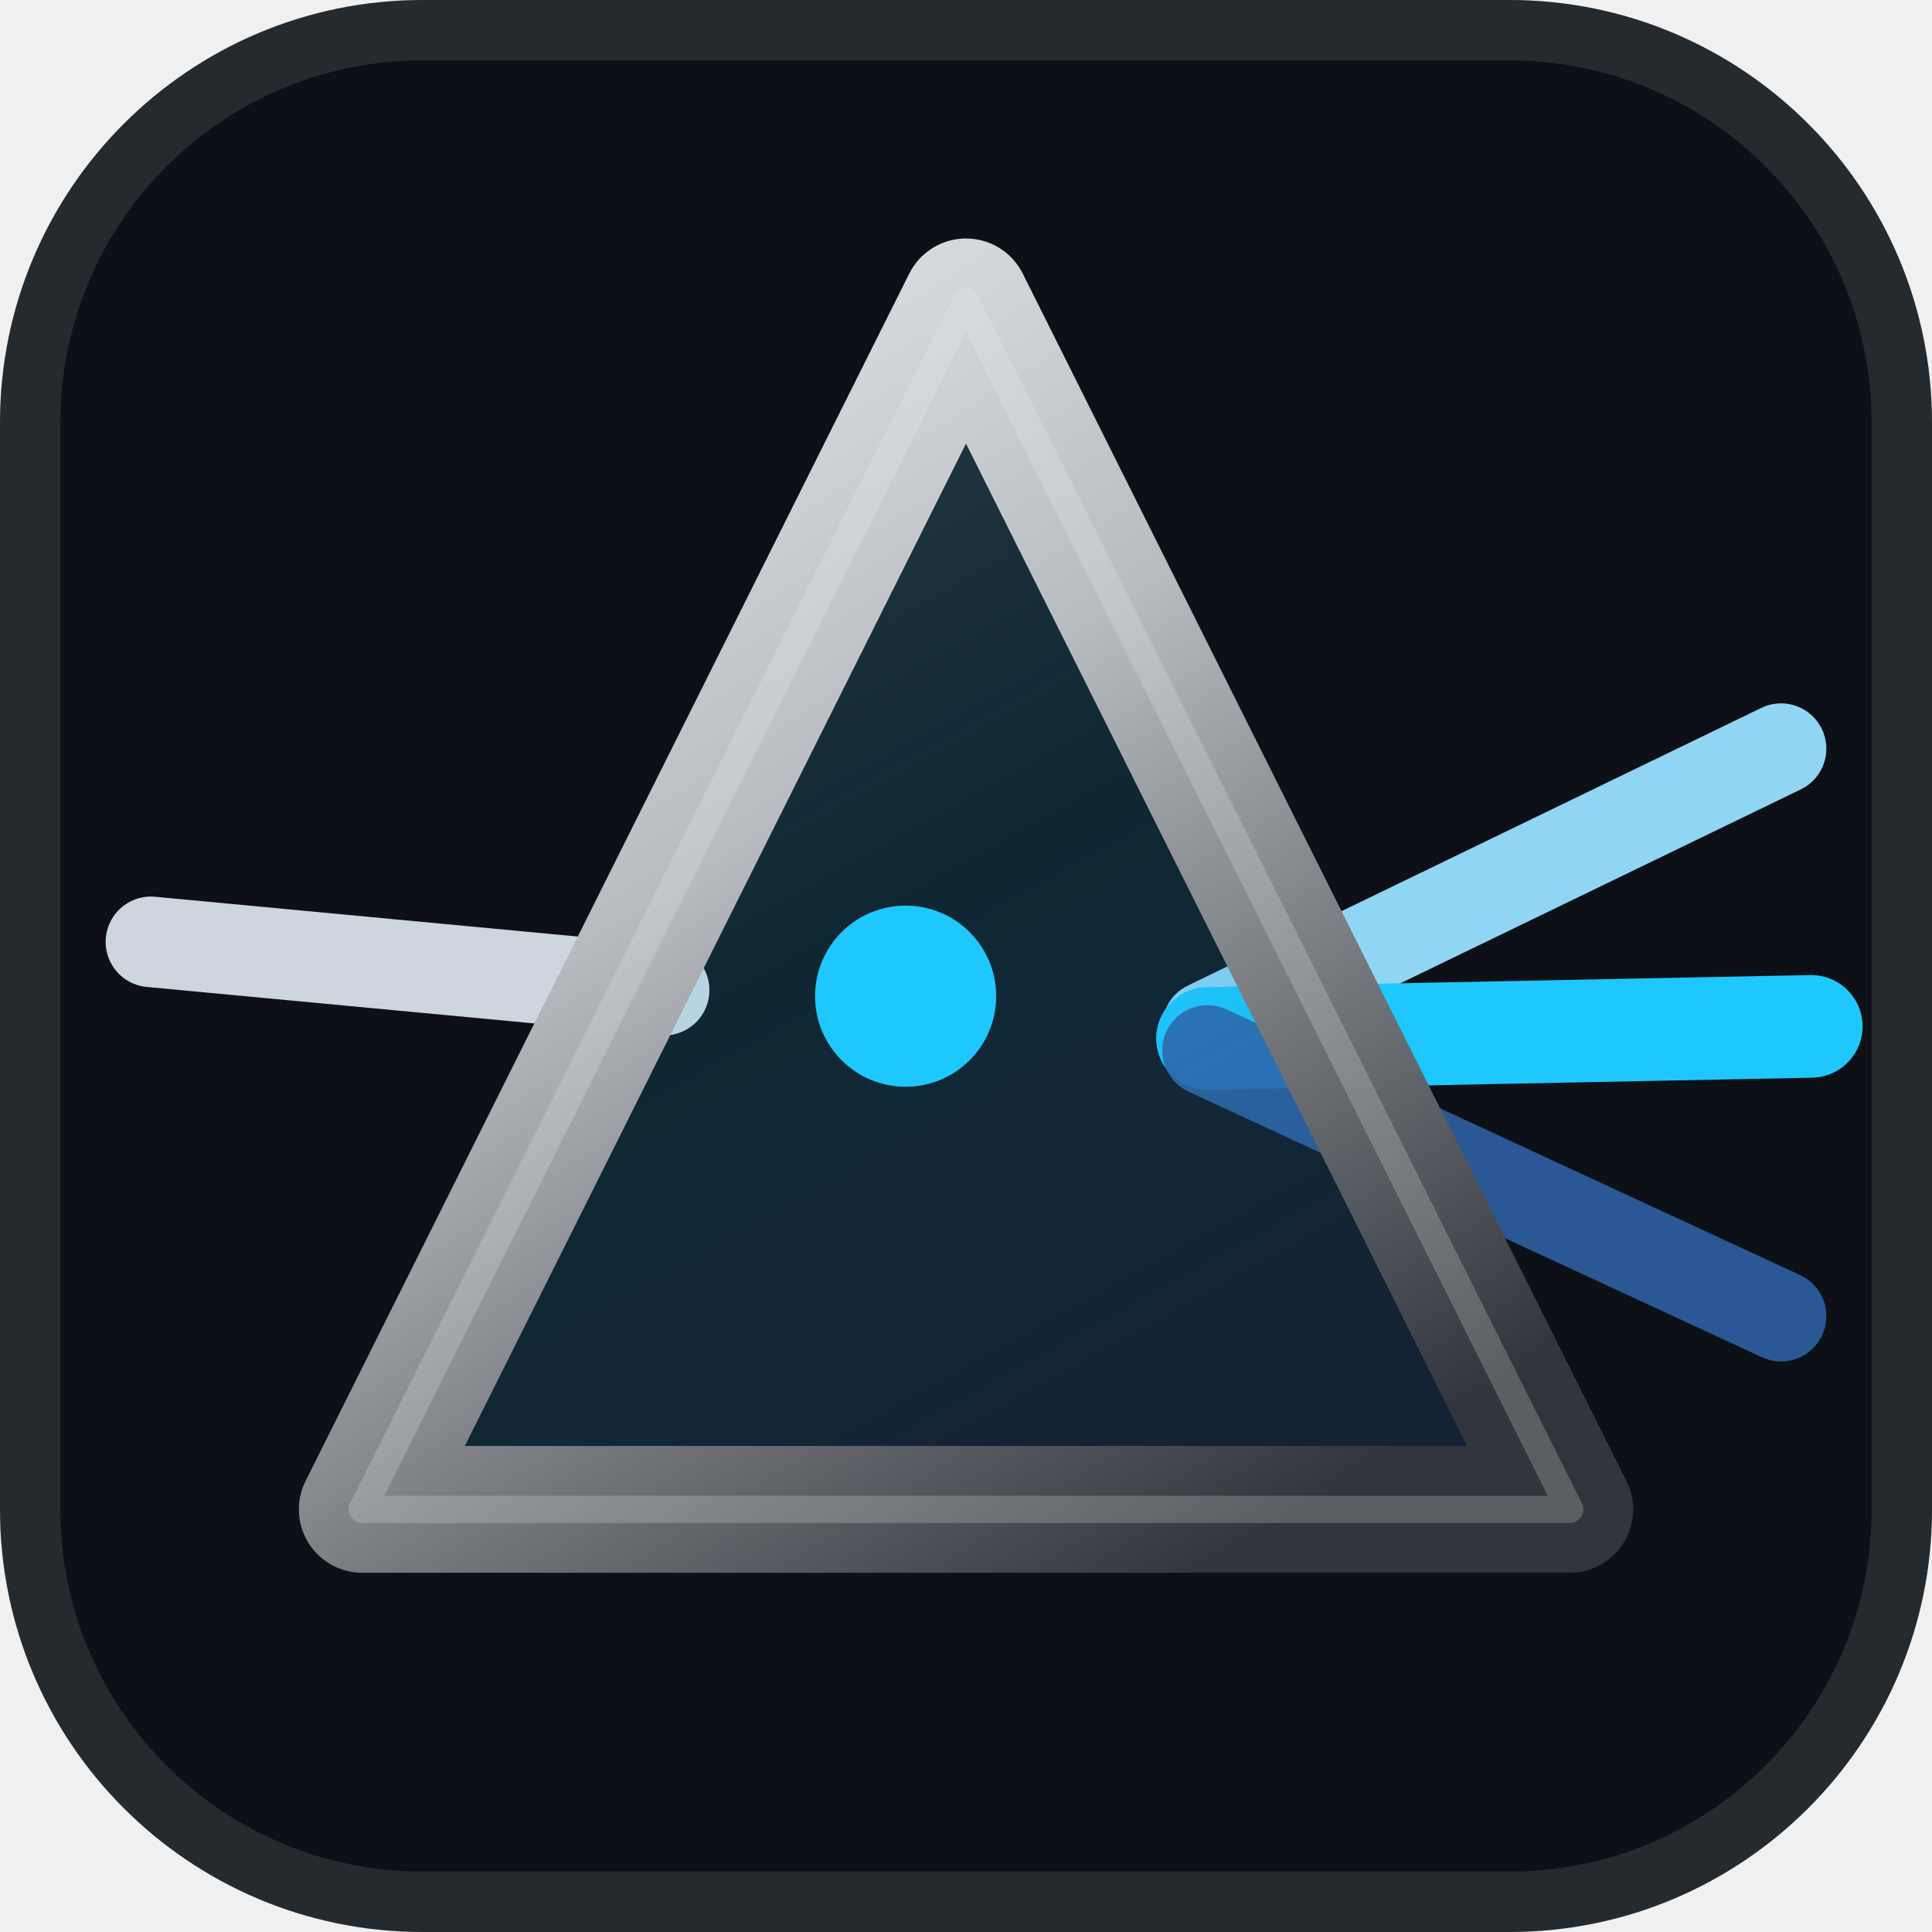
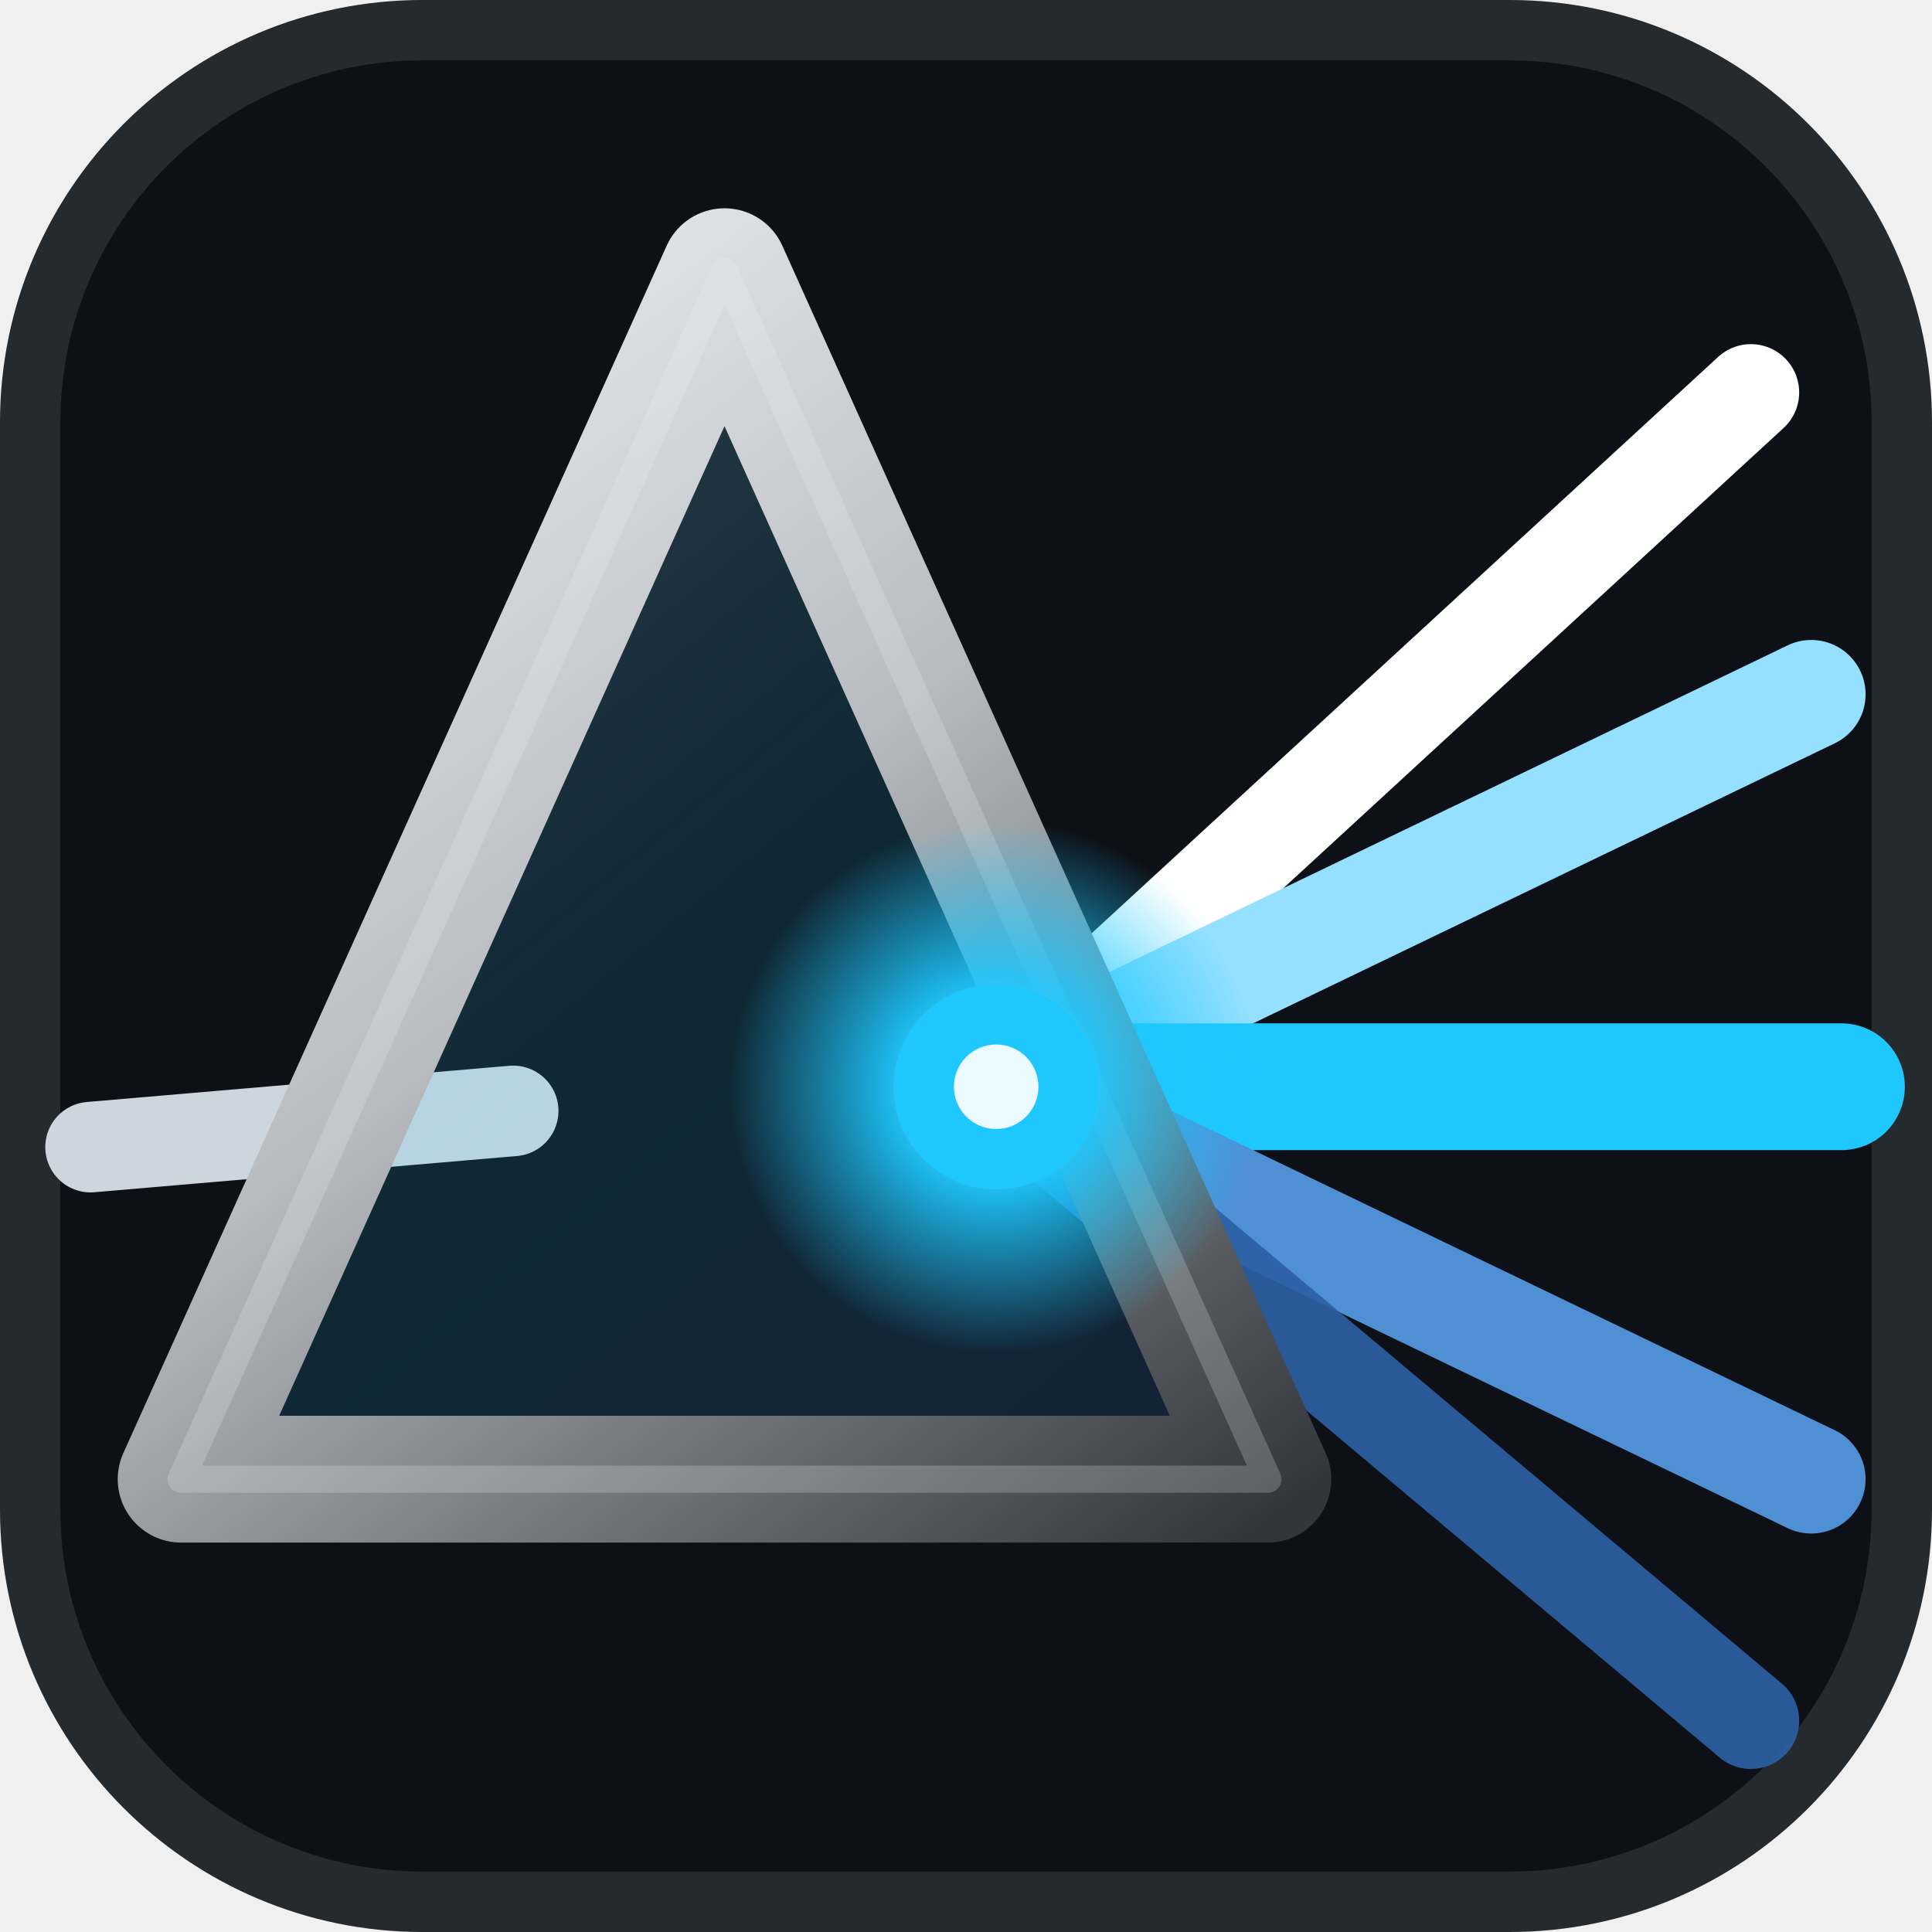
<svg xmlns="http://www.w3.org/2000/svg" viewBox="0 0 32 32">
  <defs>
-     <linearGradient id="pi-edge" x1="6" y1="4" x2="20" y2="26" gradientUnits="userSpaceOnUse">
+     <linearGradient id="pi-edge" x1="4" y1="5" x2="20" y2="26" gradientUnits="userSpaceOnUse">
      <stop offset="0" stop-color="#eef0f3" />
      <stop offset="0.45" stop-color="#b8bcc0" />
      <stop offset="1" stop-color="#32363c" />
    </linearGradient>
-     <linearGradient id="pi-body" x1="8" y1="6" x2="18" y2="24" gradientUnits="userSpaceOnUse">
+     <linearGradient id="pi-body" x1="4" y1="7" x2="18" y2="24" gradientUnits="userSpaceOnUse">
      <stop offset="0" stop-color="#9fb6c4" stop-opacity="0.26" />
      <stop offset="0.55" stop-color="#1ec8ff" stop-opacity="0.12" />
      <stop offset="1" stop-color="#2d5fa3" stop-opacity="0.22" />
    </linearGradient>
+     <radialGradient id="pi-core" cx="0.5" cy="0.5" r="0.5">
+       <stop offset="0" stop-color="#eafaff" />
+       <stop offset="0.4" stop-color="#1ec8ff" />
+       <stop offset="1" stop-color="#1ec8ff" stop-opacity="0" />
+     </radialGradient>
  </defs>
  <rect width="32" height="32" rx="7" fill="#0d1117" />
  <rect x="0.5" y="0.5" width="31" height="31" rx="6.5" fill="none" stroke="#dfe2e6" stroke-opacity="0.12" />
-   <path d="M2.5 15.6 L11 16.4" stroke="#cdd6de" stroke-width="1.5" stroke-linecap="round" />
-   <path d="M20 17 L29.5 12.4" stroke="#96e0ff" stroke-width="1.5" stroke-linecap="round" opacity="0.95" />
-   <path d="M20 17.2 L30 17" stroke="#1ec8ff" stroke-width="1.7" stroke-linecap="round" />
-   <path d="M20 17.4 L29.5 21.8" stroke="#2d5fa3" stroke-width="1.5" stroke-linecap="round" opacity="0.9" />
-   <path d="M16 5 L26 25 H6 Z" fill="url(#pi-body)" />
-   <path d="M16 5 L26 25 H6 Z" fill="none" stroke="url(#pi-edge)" stroke-width="2.1" stroke-linejoin="round" />
-   <path d="M16 5 L26 25 H6 Z" fill="none" stroke="#eef0f3" stroke-opacity="0.22" stroke-width="0.45" stroke-linejoin="round" />
-   <circle cx="15" cy="16.5" r="1.5" fill="#1ec8ff" />
+   <path d="M1.5 19 L8.5 18.4" stroke="#cdd6de" stroke-width="1.5" stroke-linecap="round" />
+   <g stroke-linecap="round">
+     <path d="M16.5 18 L29 6.5" stroke="#ffffff" stroke-width="1.6" />
+     <path d="M16.5 18 L30 11.5" stroke="#96e0ff" stroke-width="1.8" />
+     <path d="M16.5 18 L30.5 18" stroke="#1ec8ff" stroke-width="2.1" />
+     <path d="M16.5 18 L30 24.5" stroke="#4f8fd4" stroke-width="1.8" />
+     <path d="M16.5 18 L29 28.5" stroke="#2d5fa3" stroke-width="1.6" opacity="0.92" />
+   </g>
+   <path d="M12 4.5 L21 24.5 H3 Z" fill="url(#pi-body)" />
+   <path d="M12 4.5 L21 24.5 H3 Z" fill="none" stroke="url(#pi-edge)" stroke-width="2.1" stroke-linejoin="round" />
+   <path d="M12 4.5 L21 24.5 H3 Z" fill="none" stroke="#eef0f3" stroke-opacity="0.22" stroke-width="0.45" stroke-linejoin="round" />
+   <circle cx="16.5" cy="18" r="4.4" fill="url(#pi-core)" opacity="0.9" />
+   <circle cx="16.5" cy="18" r="1.7" fill="#1ec8ff" />
+   <circle cx="16.5" cy="18" r="0.7" fill="#eafaff" />
</svg>
